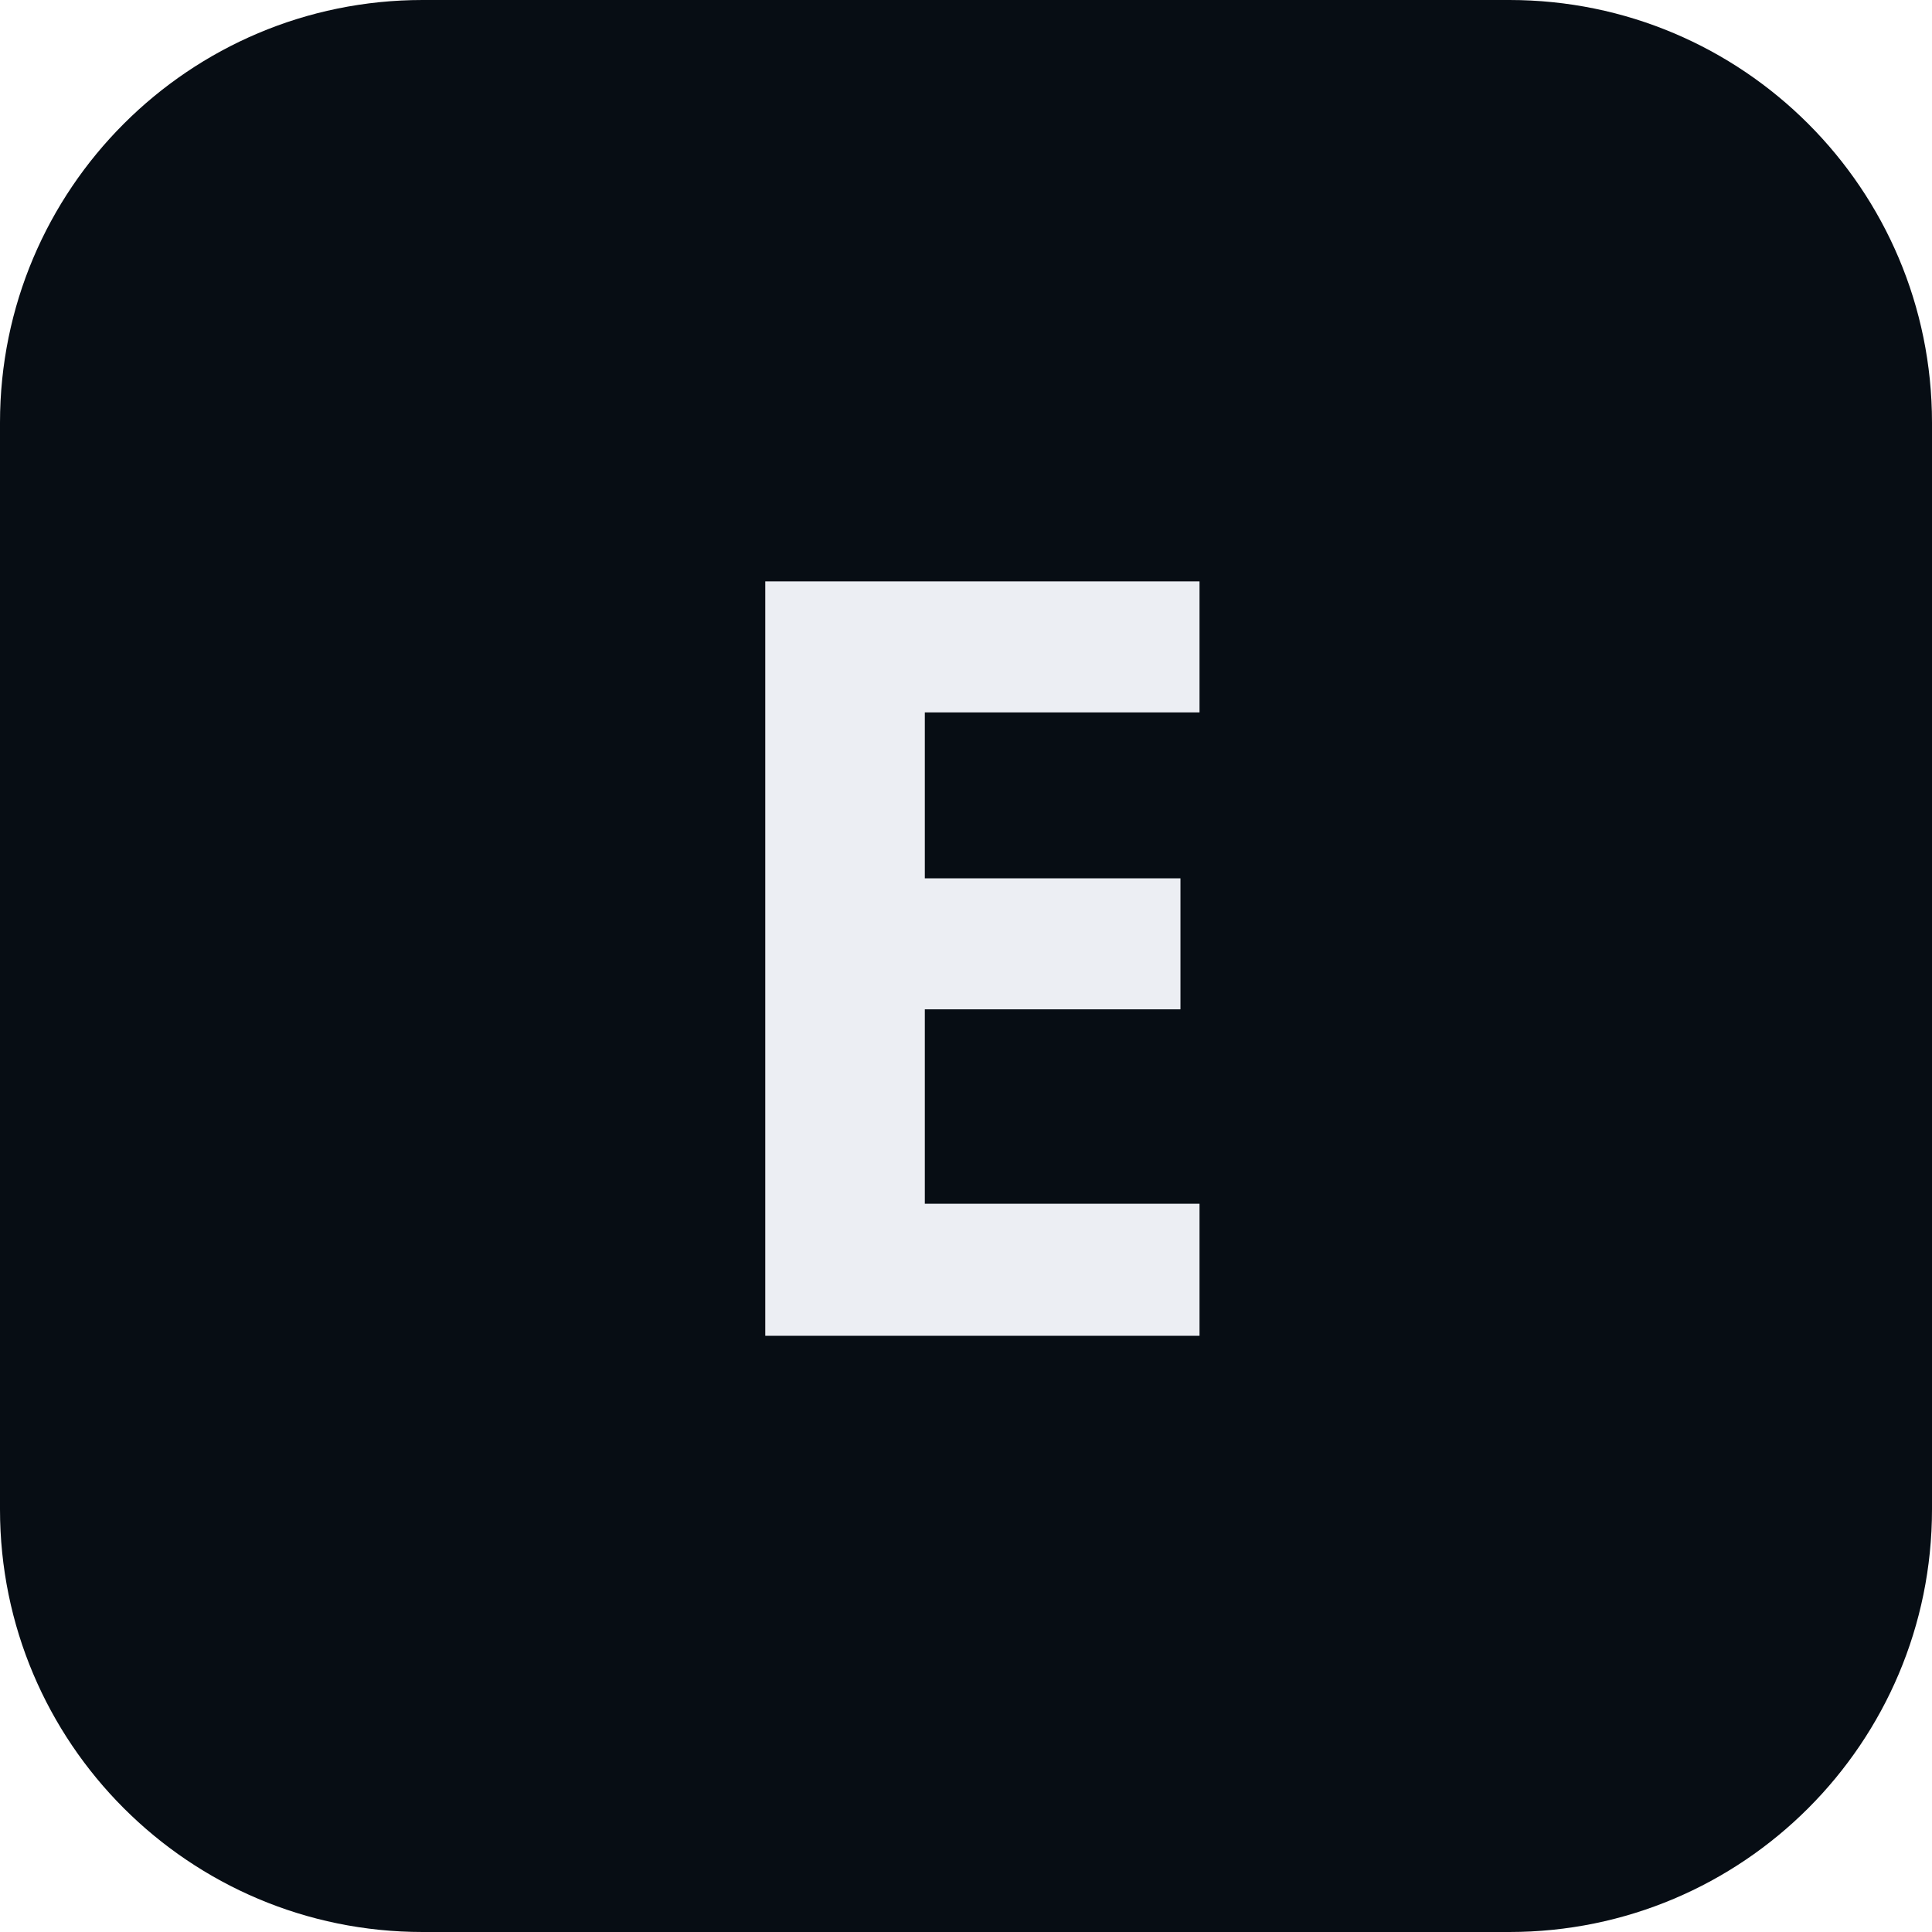
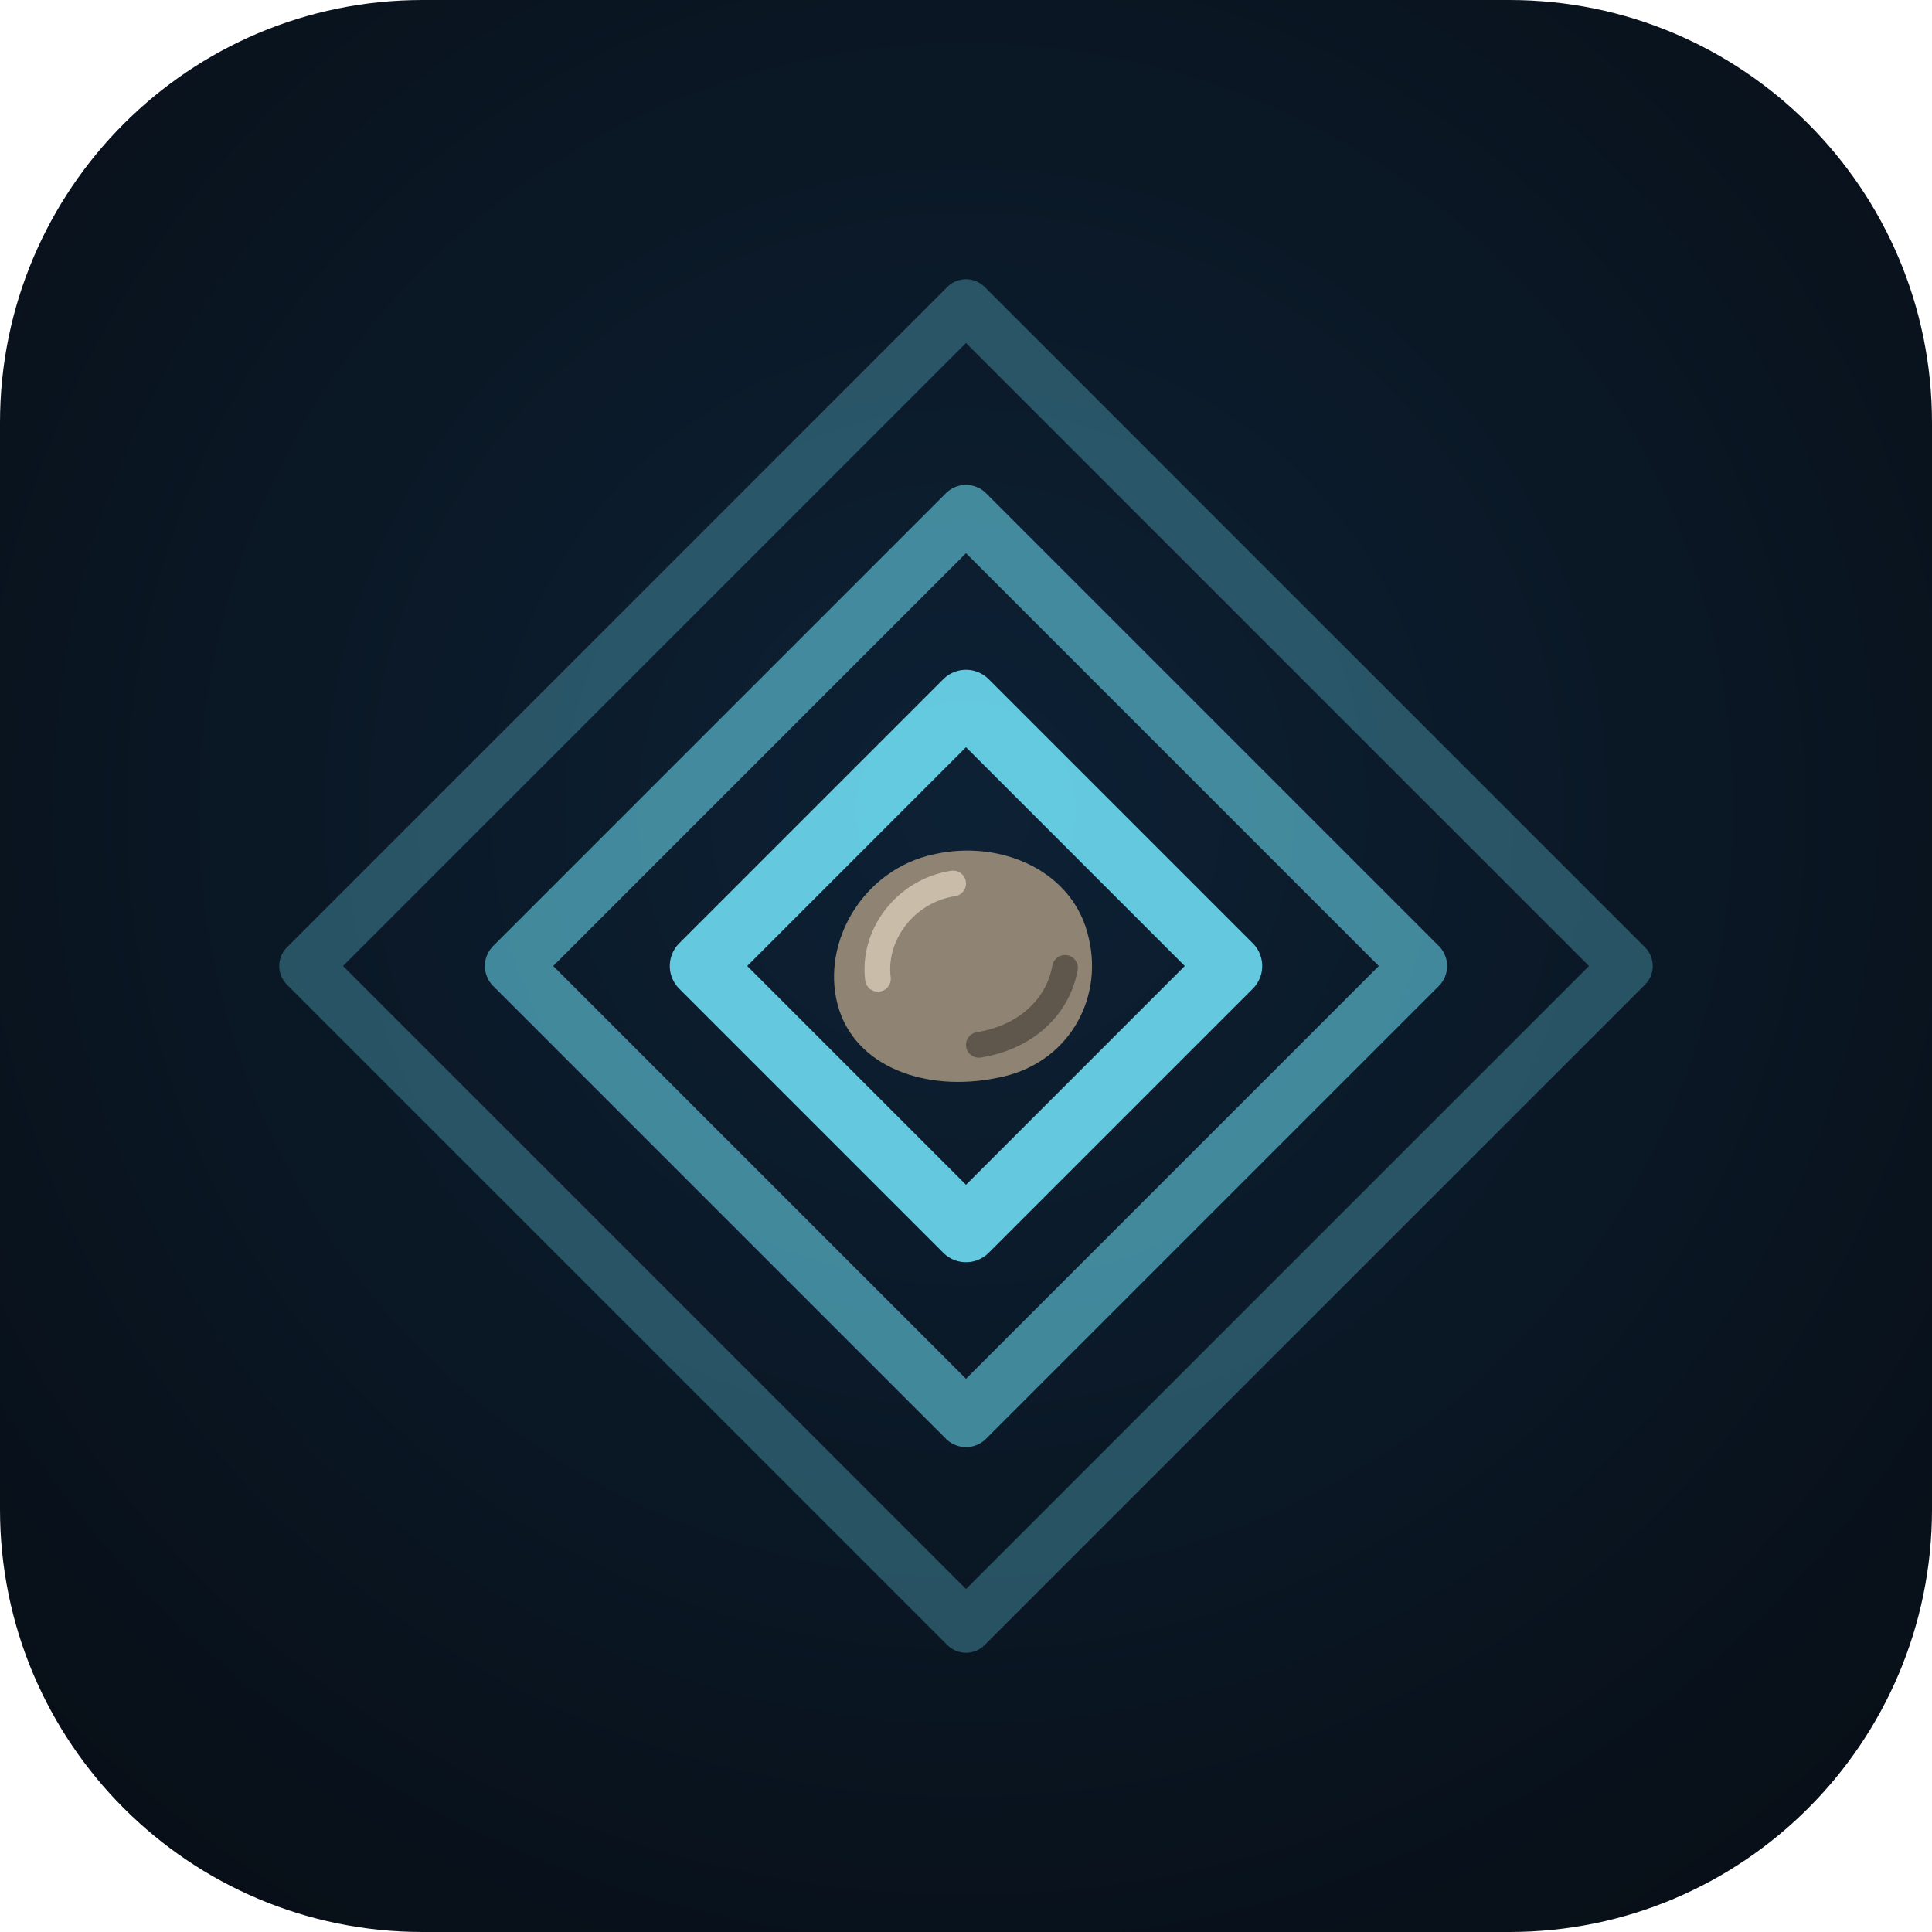
<svg xmlns="http://www.w3.org/2000/svg" viewBox="0 0 512 512">
-   <rect width="512" height="512" rx="112" fill="#070d14" />
-   <text x="256" y="256" dy=".35em" text-anchor="middle" font-family="system-ui,sans-serif" font-weight="700" font-size="280" fill="#eceef3">E</text>
+   <defs>
+     <radialGradient id="sea" cx="0.5" cy="0.42" r="0.75">
+       <stop offset="0" stop-color="#0d2135" />
+       <stop offset="1" stop-color="#070d14" />
+     </radialGradient>
+   </defs>
+   <rect width="512" height="512" rx="112" fill="url(#sea)" />
+   <g fill="none" stroke="#68d2e8" stroke-linejoin="round">
+     <path d="M256 81 431 256 256 431 81 256Z" stroke-width="14" stroke-opacity="0.32" />
+     <path d="M256 136 376 256 256 376 136 256Z" stroke-width="15" stroke-opacity="0.6" />
+     <path d="M256 186 326 256 256 326 186 256Z" stroke-width="17" stroke-opacity="0.95" />
+   </g>
+   <g transform="translate(196.7 195.25) scale(4.86)">
+     <path d="M5.2 14.6c-.9-3.4 1.4-7.4 5.3-8.2 3.6-.8 7.6.9 8.4 4.6.8 3.4-1.2 6.9-5 7.6-3.9.8-7.8-.6-8.7-4Z" fill="#8f8474" />
+     <path d="M7.4 13.2c-.3-2.4 1.5-4.8 4.1-5.2" fill="none" stroke="#c9bda9" stroke-width="1.4" stroke-linecap="round" />
+     <path d="M17.6 12.6c-.4 2.2-2.2 3.8-4.7 4.2" fill="none" stroke="#5f574c" stroke-width="1.4" stroke-linecap="round" />
+   </g>
</svg>
